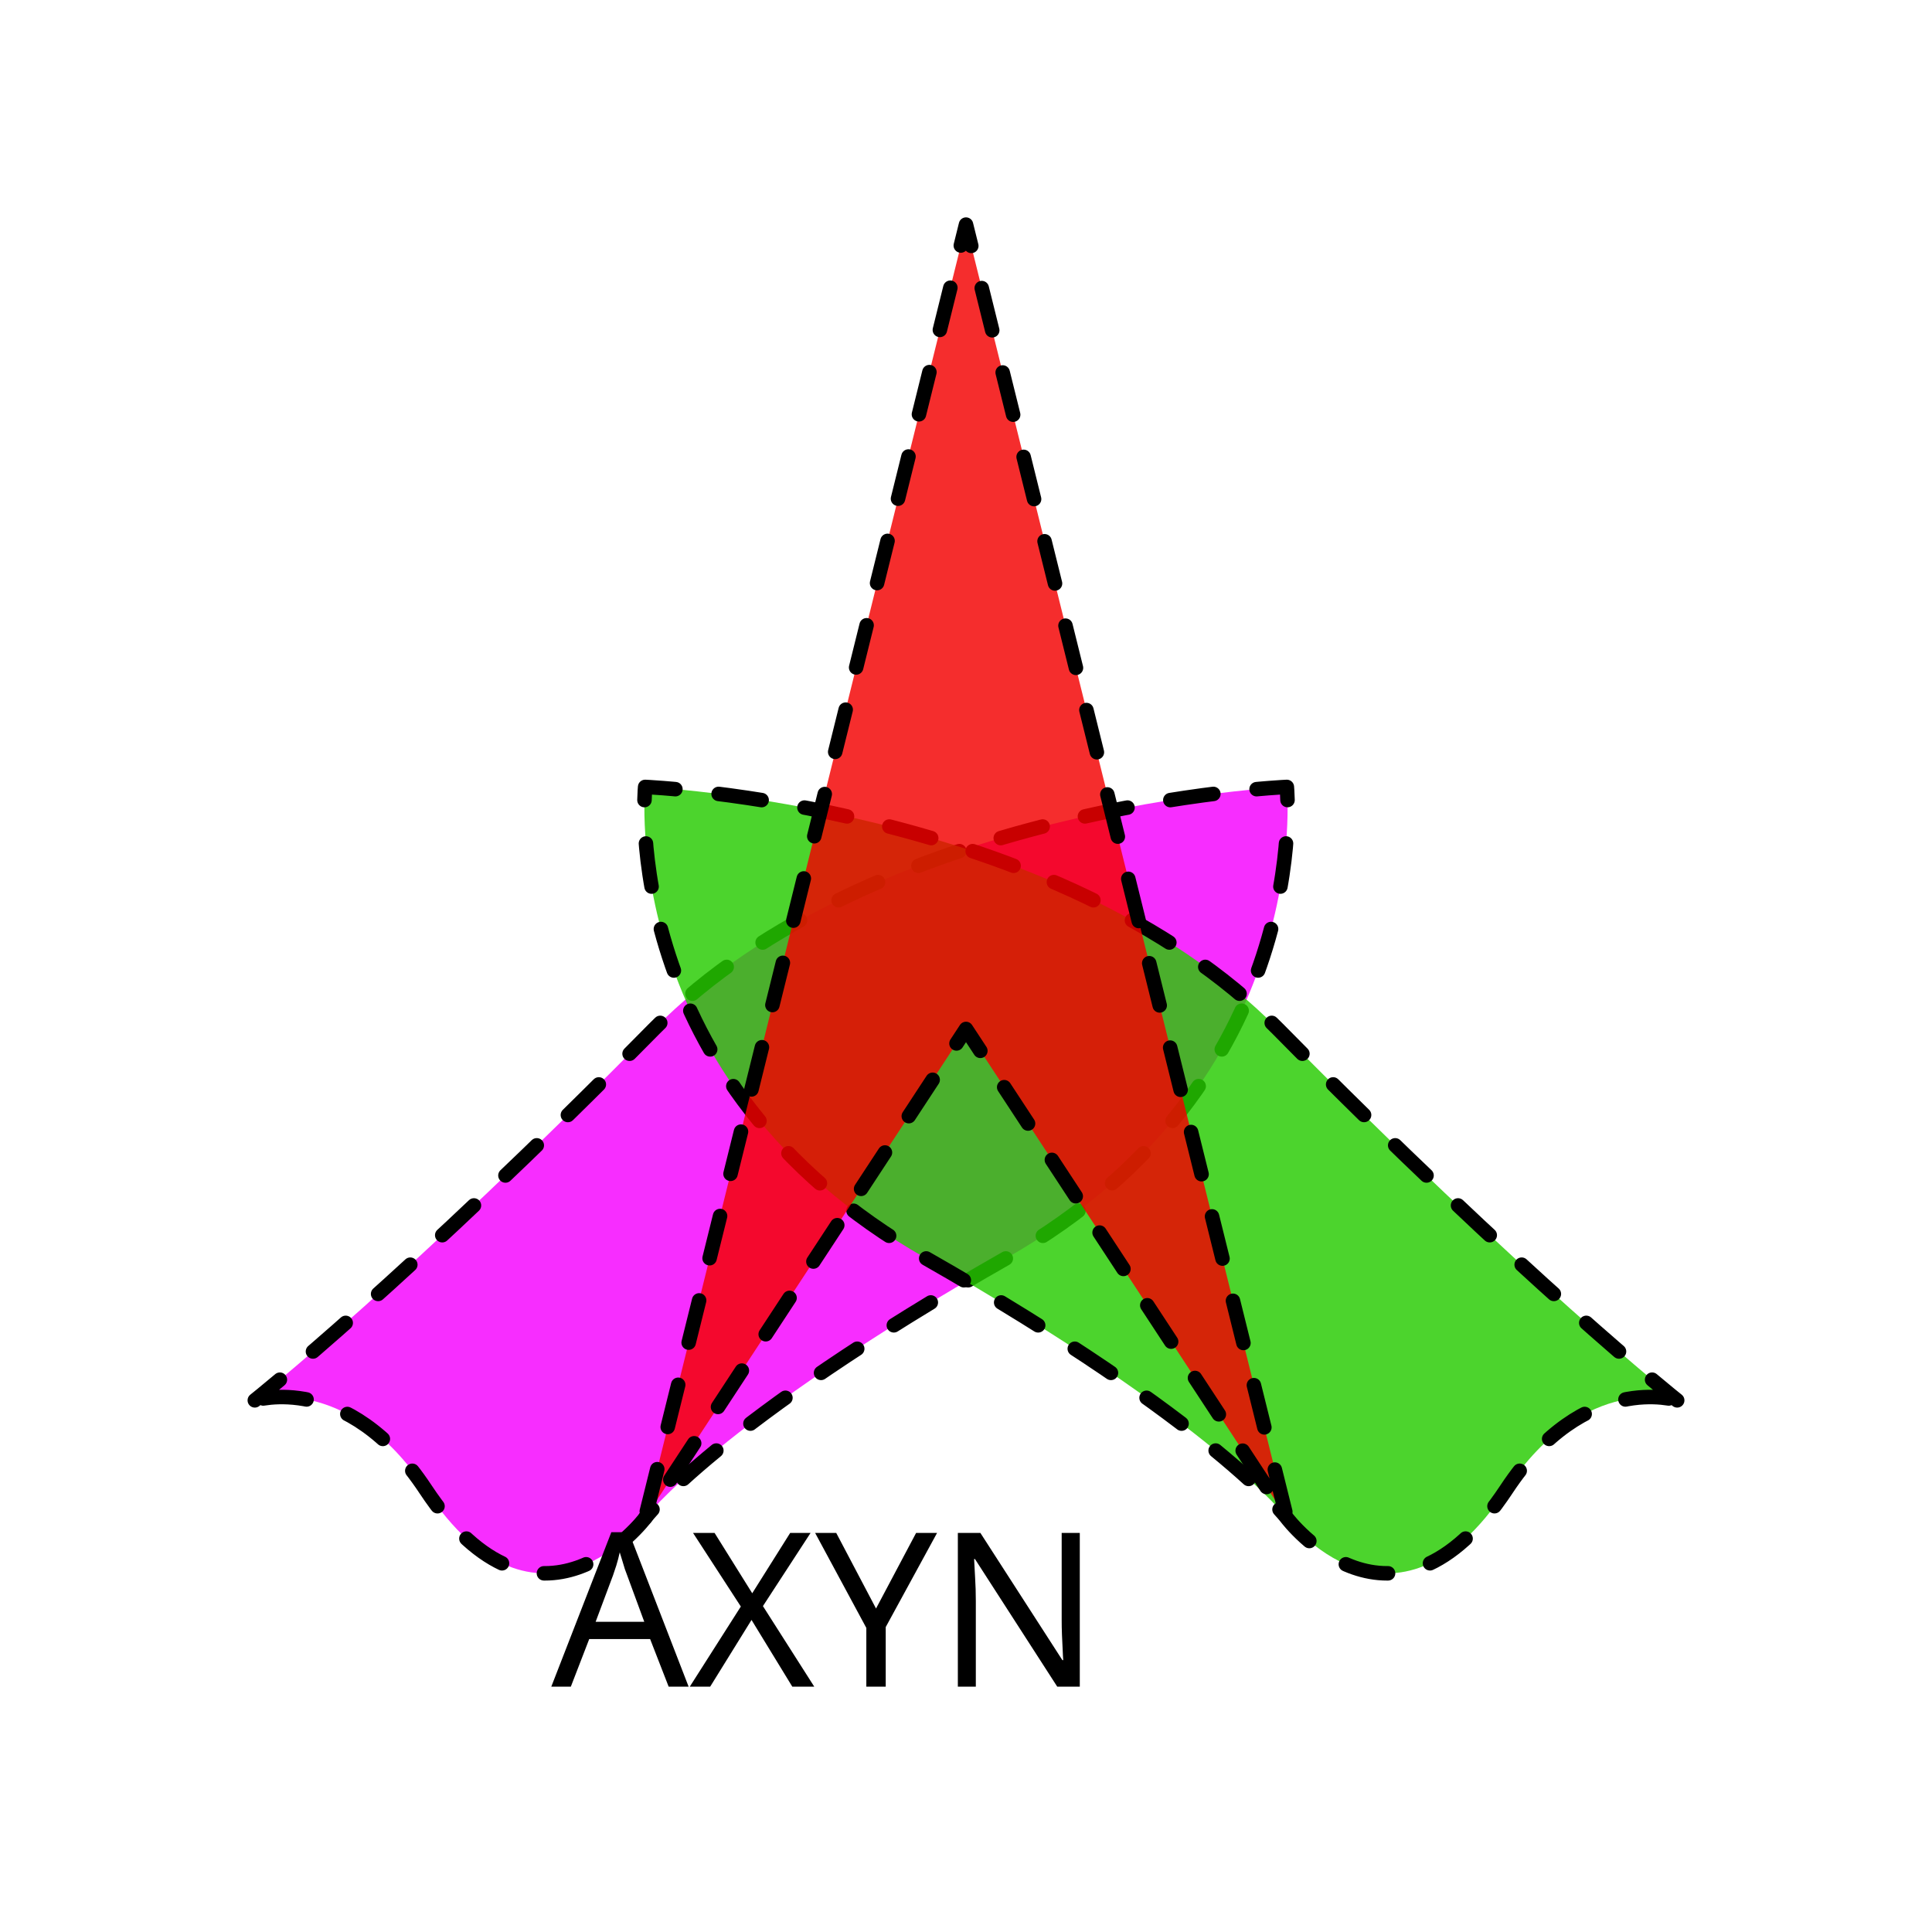
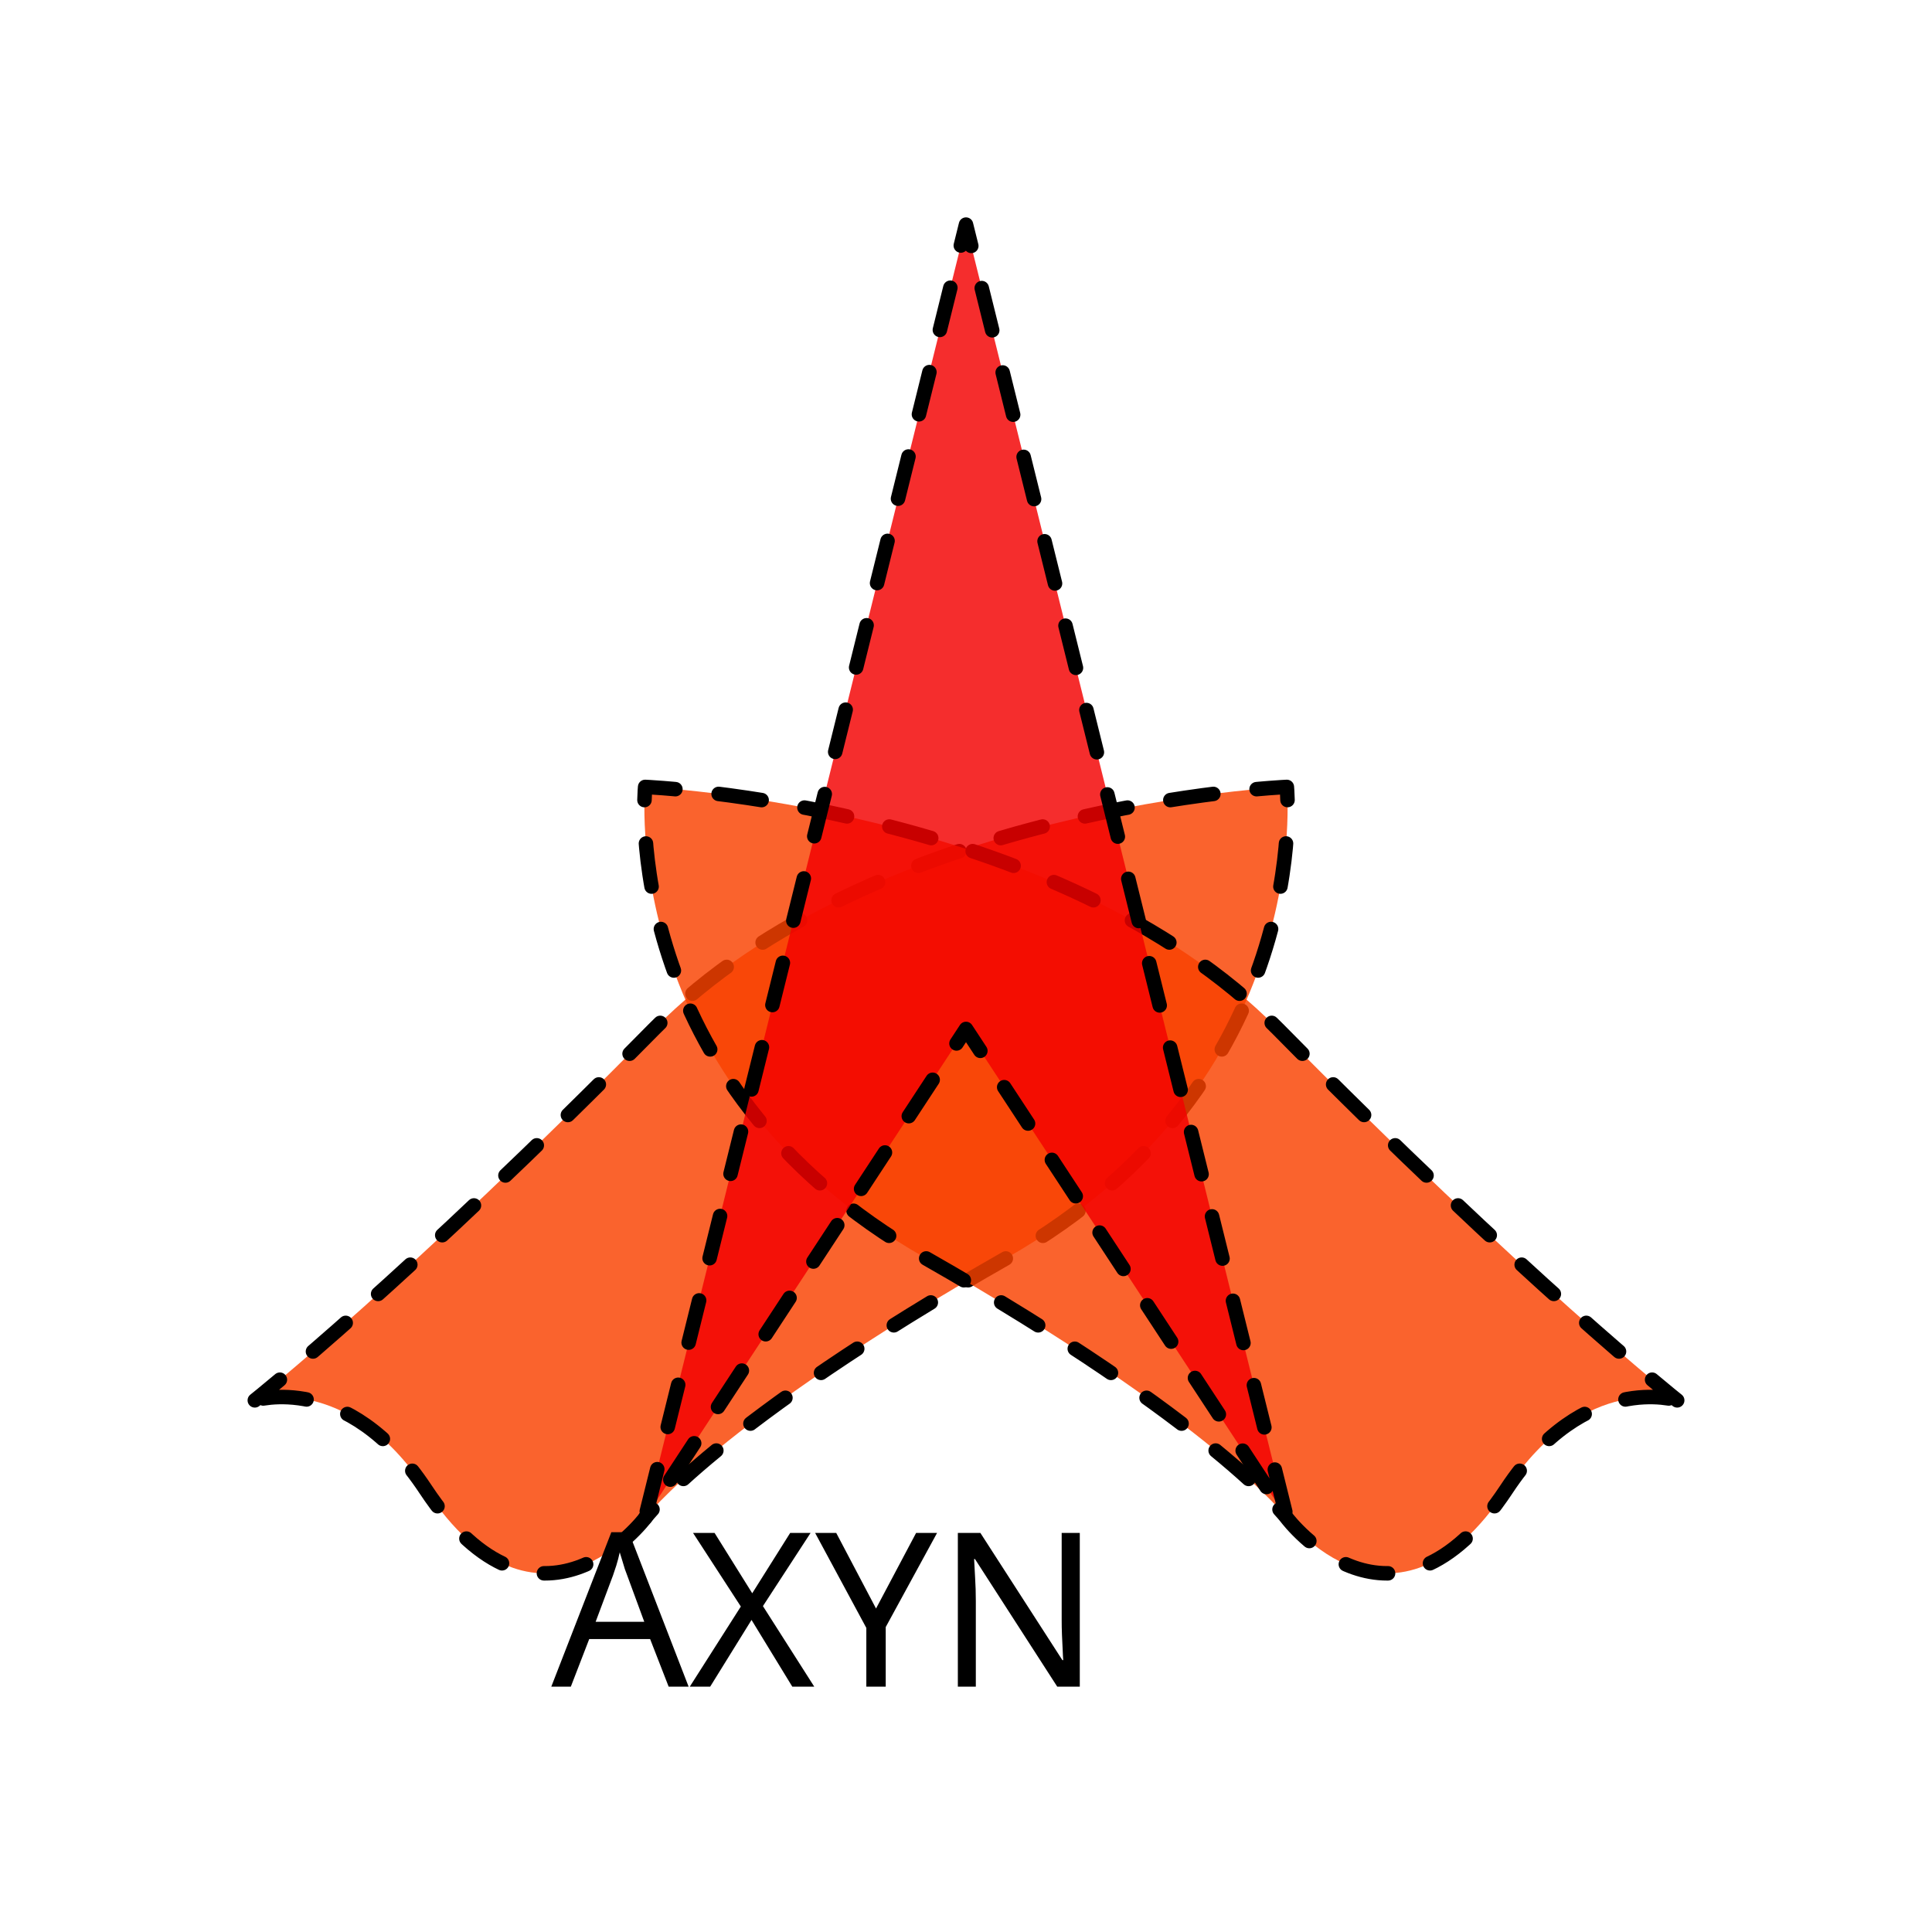
<svg xmlns="http://www.w3.org/2000/svg" id="svg8" width="800" height="800" version="1.1" viewBox="0 0 211.667 211.667">
  <defs id="defs10" />
  <g id="layer1" transform="translate(-9.789543,17.364)">
-     <path style="fill:#f500ff;fill-opacity:0.824;fill-rule:nonzero;stroke:#000000;stroke-width:1.588;stroke-linecap:round;stroke-linejoin:round;stroke-miterlimit:4;stroke-dasharray:4.763, 4.763;stroke-dashoffset:8.573;stroke-opacity:1;paint-order:normal" d="m 37.707,136.055 c 0,0 10.112,-3.254 18.696,9.732 12.367,18.709 24.068,3.159 24.068,3.159 0,0 7.805,-10.388 39.669,-28.527 33.887,-19.29 30.634,-51.568 30.634,-51.568 0,0 -45.072,1.929 -69.321,26.517 C 54.353,122.848 37.707,136.055 37.707,136.055 Z" id="path817" />
-     <path id="path819" d="m 193.539,136.055 c 0,0 -10.112,-3.254 -18.696,9.732 -12.367,18.709 -24.068,3.159 -24.068,3.159 0,0 -7.805,-10.388 -39.669,-28.527 C 77.218,101.129 80.471,68.851 80.471,68.851 c 0,0 45.072,1.929 69.321,26.517 27.101,27.48 43.747,40.687 43.747,40.687 z" style="fill:#26ca00;fill-opacity:0.824;fill-rule:nonzero;stroke:#000000;stroke-width:1.588;stroke-linecap:round;stroke-linejoin:round;stroke-miterlimit:4;stroke-dasharray:4.763, 4.763;stroke-dashoffset:8.573;stroke-opacity:1;paint-order:normal" />
+     <path style="fill:#f94200;fill-opacity:0.824;fill-rule:nonzero;stroke:#000000;stroke-width:1.588;stroke-linecap:round;stroke-linejoin:round;stroke-miterlimit:4;stroke-dasharray:4.763, 4.763;stroke-dashoffset:8.573;stroke-opacity:1;paint-order:normal" d="m 37.707,136.055 c 0,0 10.112,-3.254 18.696,9.732 12.367,18.709 24.068,3.159 24.068,3.159 0,0 7.805,-10.388 39.669,-28.527 33.887,-19.29 30.634,-51.568 30.634,-51.568 0,0 -45.072,1.929 -69.321,26.517 C 54.353,122.848 37.707,136.055 37.707,136.055 Z" id="path817" />
+     <path id="path819" d="m 193.539,136.055 c 0,0 -10.112,-3.254 -18.696,9.732 -12.367,18.709 -24.068,3.159 -24.068,3.159 0,0 -7.805,-10.388 -39.669,-28.527 C 77.218,101.129 80.471,68.851 80.471,68.851 c 0,0 45.072,1.929 69.321,26.517 27.101,27.48 43.747,40.687 43.747,40.687 z" style="fill:#f94200;fill-opacity:0.824;fill-rule:nonzero;stroke:#000000;stroke-width:1.588;stroke-linecap:round;stroke-linejoin:round;stroke-miterlimit:4;stroke-dasharray:4.763, 4.763;stroke-dashoffset:8.573;stroke-opacity:1;paint-order:normal" />
    <text id="text12" x="115.623" y="167.428" fill="#000" fill-opacity="1" stroke="none" stroke-width=".59" font-family="Chilanka" font-size="23.596" font-stretch="normal" font-style="normal" font-variant="normal" font-weight="normal" letter-spacing="0" text-anchor="middle" word-spacing="0" writing-mode="lr-tb" xml:space="preserve" style="line-height:1.25;-inkscape-font-specification:Chilanka;font-variant-ligatures:normal;font-variant-caps:normal;font-variant-numeric:normal;font-feature-settings:normal;text-align:center">
      <tspan font-stretch="normal" style="-inkscape-font-specification:Chilanka;font-variant-ligatures:normal;font-variant-caps:normal;font-variant-numeric:normal;font-feature-settings:normal;text-align:center" id="tspan12" x="115.623" y="167.428" stroke-width=".59" font-family="Chilanka" font-size="23.596" font-style="normal" font-variant="normal" font-weight="normal" text-anchor="middle" writing-mode="lr-tb">AXYN</tspan>
    </text>
    <path style="fill:#f20000;fill-opacity:0.824;fill-rule:nonzero;stroke:#000000;stroke-width:1.588;stroke-linecap:round;stroke-linejoin:round;stroke-miterlimit:4;stroke-dasharray:4.763, 4.763;stroke-dashoffset:8.779;stroke-opacity:1;paint-order:normal" d="M 80.471,148.946 115.623,7.244 150.775,148.946 115.623,95.368 80.471,148.946" id="path829" />
  </g>
</svg>
